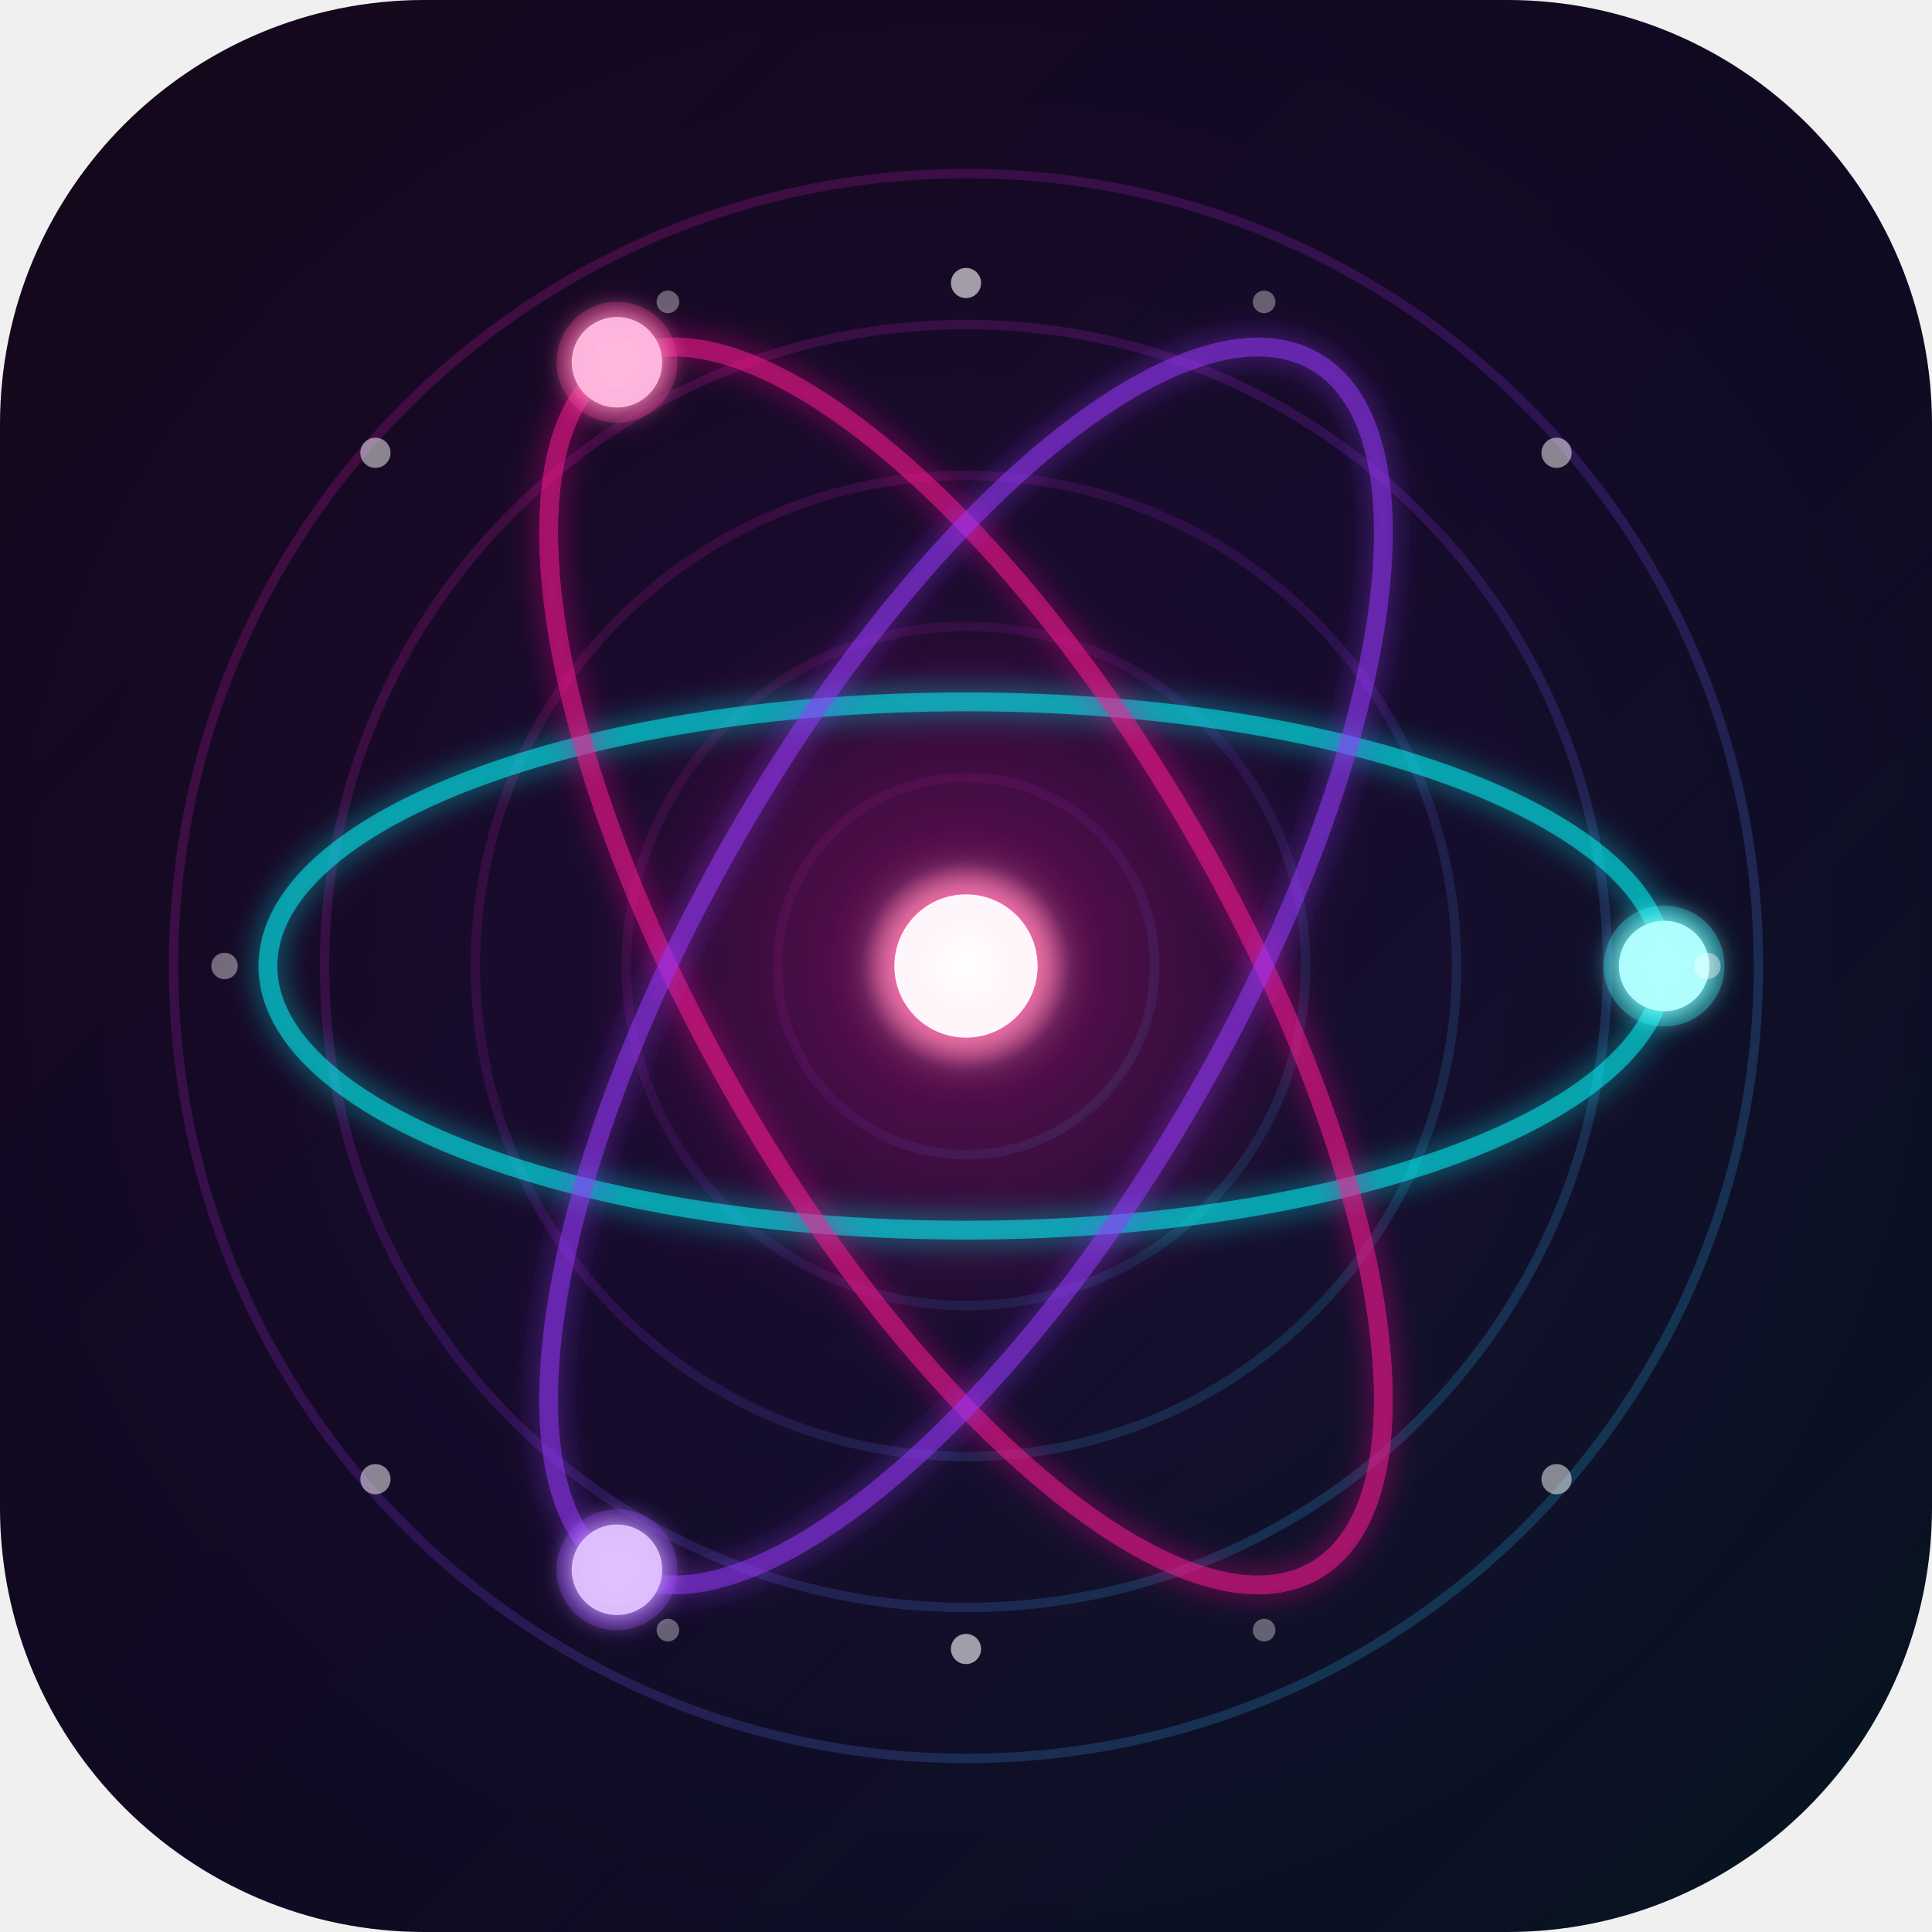
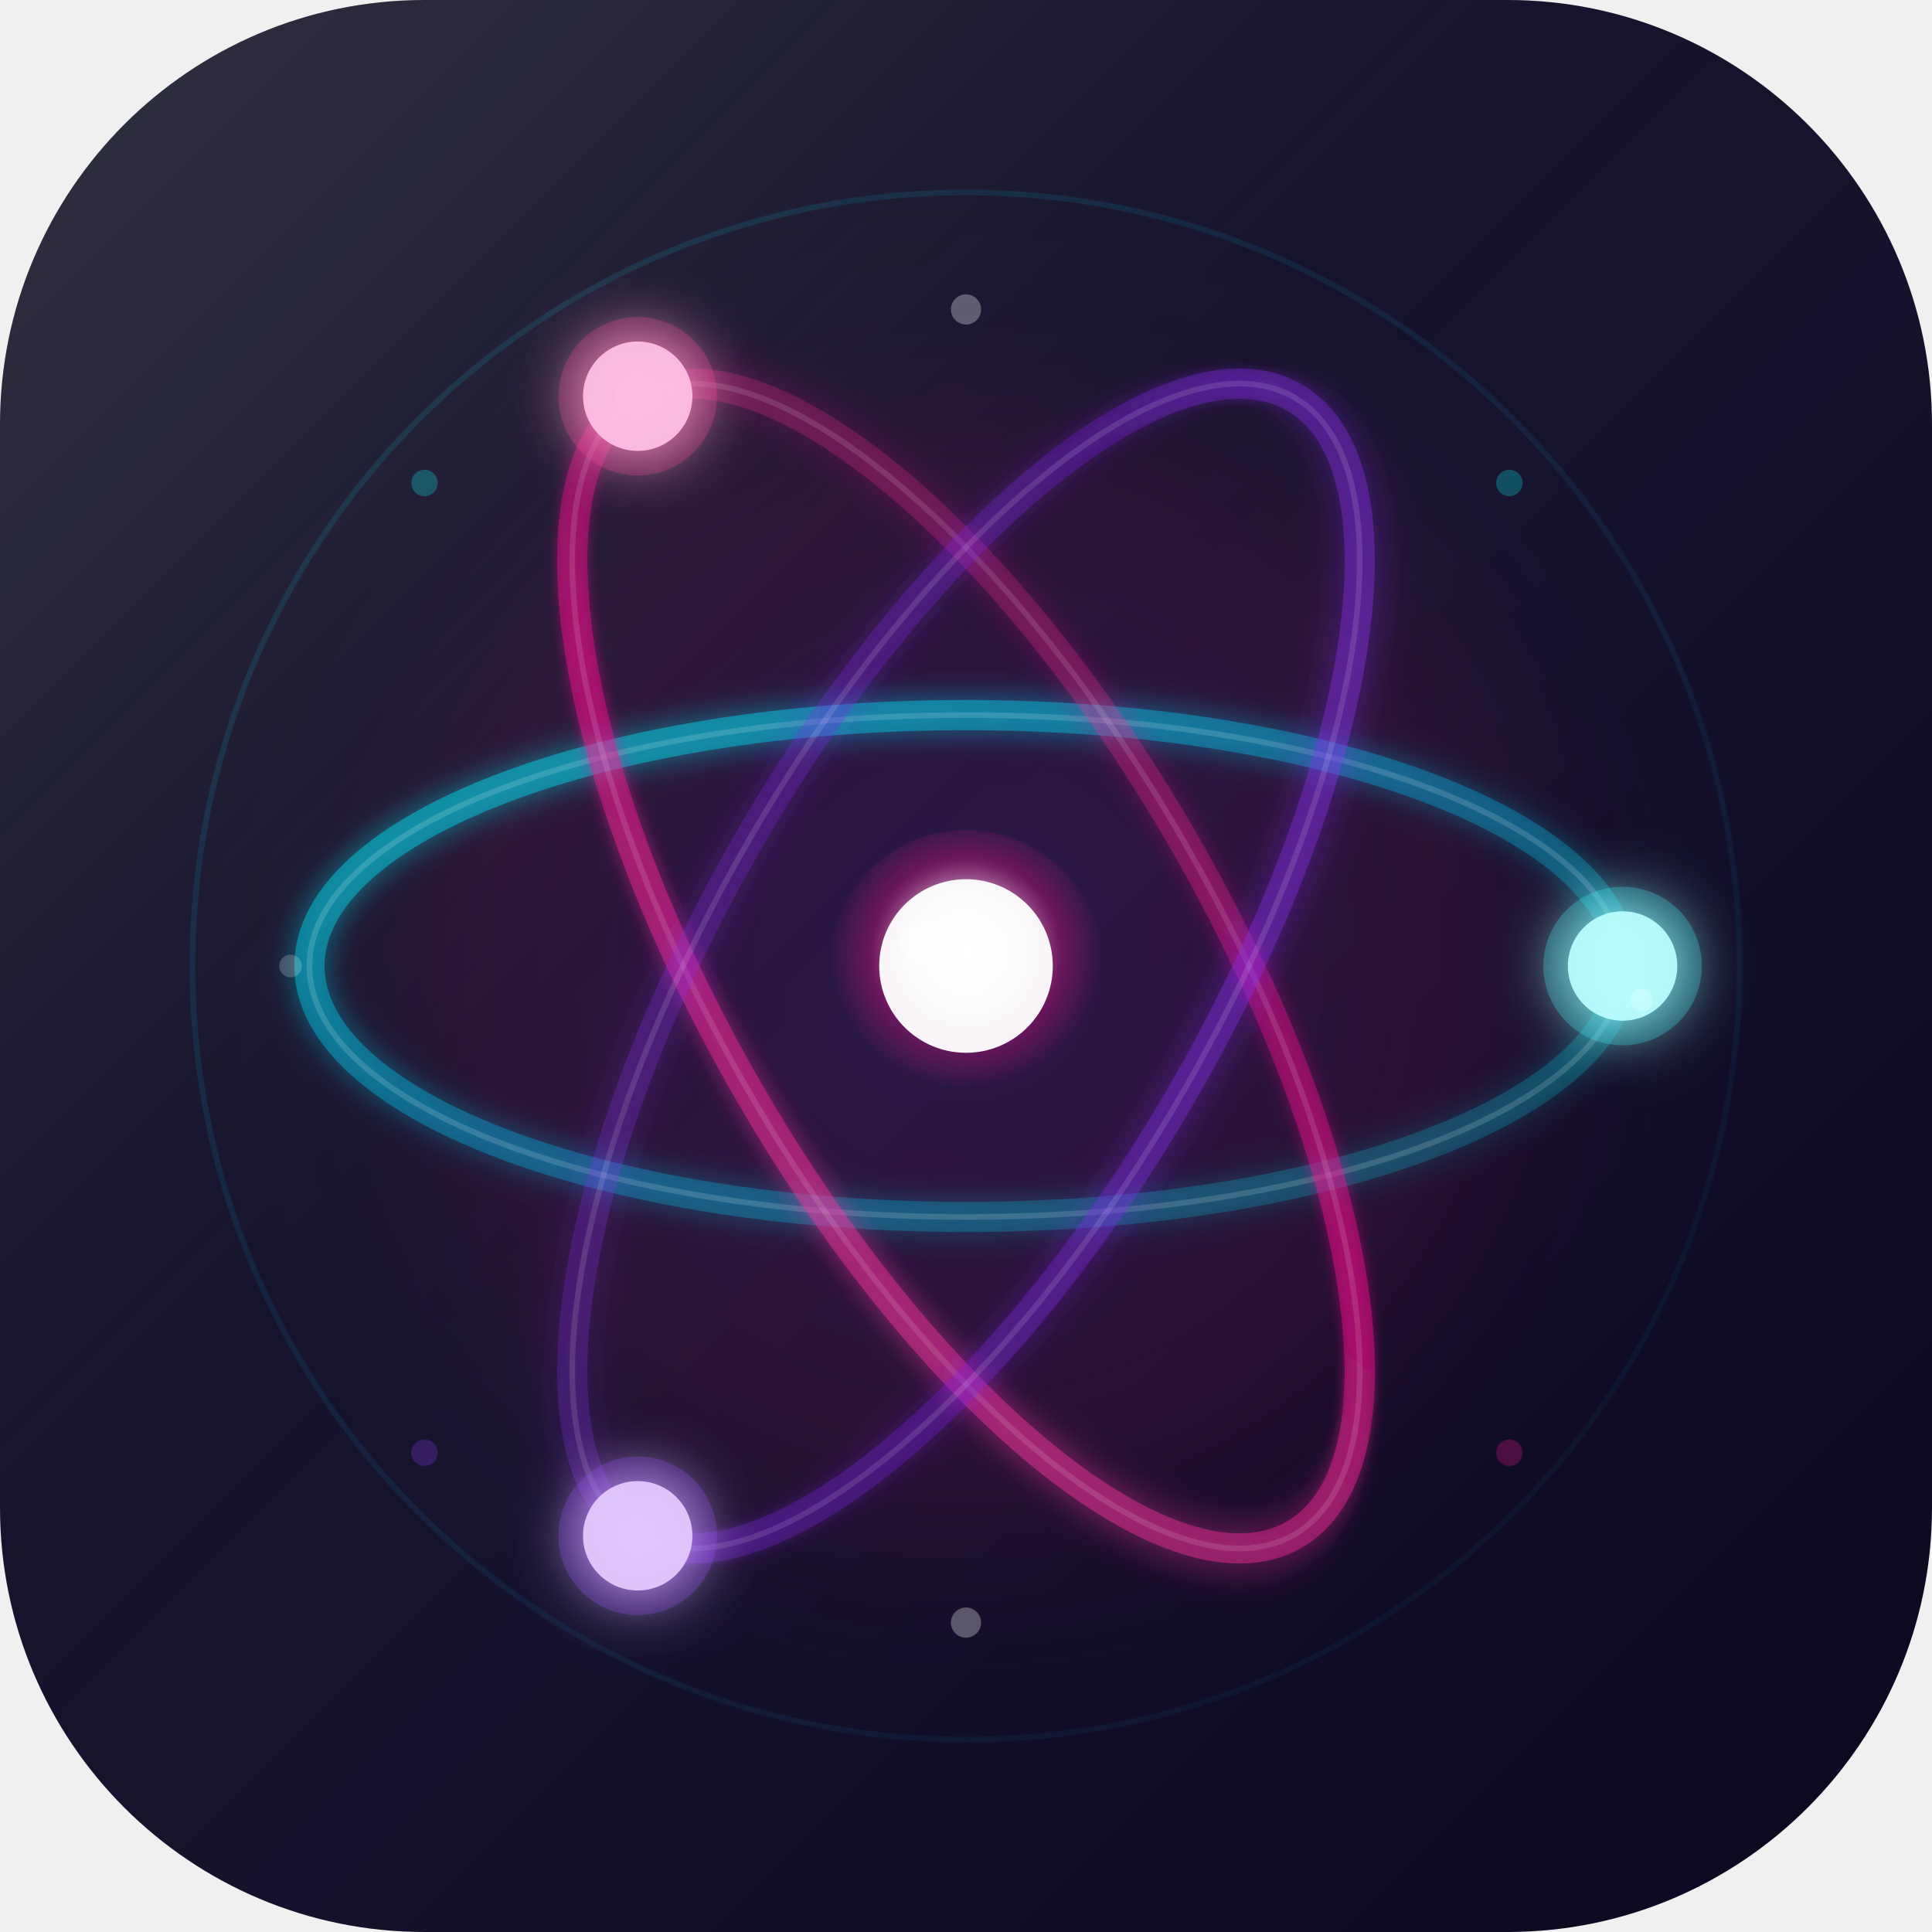
<svg xmlns="http://www.w3.org/2000/svg" viewBox="0 0 1024 1024">
  <defs>
-     <linearGradient id="brand-gradient" x1="0%" y1="0%" x2="100%" y2="100%">
-       <stop offset="0%" stop-color="#FF1494" />
-       <stop offset="50%" stop-color="#9933FF" />
-       <stop offset="100%" stop-color="#00FFFF" />
+     <linearGradient id="bg" x1="0%" y1="0%" x2="100%" y2="100%">
+       <stop offset="0%" stop-color="#0A0A1E" />
+       <stop offset="50%" stop-color="#12102A" />
+       <stop offset="100%" stop-color="#0D0820" />
    </linearGradient>
-     <radialGradient id="bg-gradient" cx="50%" cy="50%" r="70%">
-       <stop offset="0%" stop-color="#140A28" />
-       <stop offset="100%" stop-color="#050510" />
-     </radialGradient>
-     <radialGradient id="nucleus-glow" cx="50%" cy="50%" r="50%">
-       <stop offset="0%" stop-color="white" />
-       <stop offset="50%" stop-color="#FF1494" />
+     <linearGradient id="glass" x1="0%" y1="0%" x2="80%" y2="80%">
+       <stop offset="0%" stop-color="white" stop-opacity="0.16" />
+       <stop offset="50%" stop-color="white" stop-opacity="0.02" />
+       <stop offset="100%" stop-color="white" stop-opacity="0" />
+     </linearGradient>
+     <linearGradient id="oc" x1="0%" y1="0%" x2="100%" y2="100%">
+       <stop offset="0%" stop-color="#00FFFF" stop-opacity="0.8" />
+       <stop offset="50%" stop-color="#00CCFF" stop-opacity="0.5" />
+       <stop offset="100%" stop-color="#00FFFF" stop-opacity="0.2" />
+     </linearGradient>
+     <linearGradient id="op" x1="0%" y1="0%" x2="100%" y2="100%">
+       <stop offset="0%" stop-color="#FF1494" stop-opacity="0.2" />
+       <stop offset="50%" stop-color="#FF1494" stop-opacity="0.7" />
+       <stop offset="100%" stop-color="#FF44AA" stop-opacity="0.8" />
+     </linearGradient>
+     <linearGradient id="ov" x1="0%" y1="0%" x2="100%" y2="100%">
+       <stop offset="0%" stop-color="#9933FF" stop-opacity="0.7" />
+       <stop offset="50%" stop-color="#7722DD" stop-opacity="0.5" />
+       <stop offset="100%" stop-color="#9933FF" stop-opacity="0.3" />
+     </linearGradient>
+     <radialGradient id="nuc" cx="50%" cy="45%" r="50%">
+       <stop offset="0%" stop-color="white" stop-opacity="0.98" />
+       <stop offset="40%" stop-color="white" stop-opacity="0.7" />
+       <stop offset="70%" stop-color="#FF1494" stop-opacity="0.3" />
      <stop offset="100%" stop-color="#FF1494" stop-opacity="0" />
    </radialGradient>
-     <radialGradient id="pink-glow" cx="50%" cy="50%" r="50%">
-       <stop offset="0%" stop-color="#FF1494" stop-opacity="0.35" />
-       <stop offset="100%" stop-color="#FF1494" stop-opacity="0" />
+     <radialGradient id="amb" cx="50%" cy="50%" r="50%">
+       <stop offset="0%" stop-color="#9933FF" stop-opacity="0.15" />
+       <stop offset="60%" stop-color="#FF1494" stop-opacity="0.08" />
+       <stop offset="100%" stop-color="transparent" />
    </radialGradient>
-     <filter id="glow" x="-20%" y="-20%" width="140%" height="140%">
-       <feGaussianBlur stdDeviation="12" result="blur" />
+     <filter id="gb" x="-20%" y="-20%" width="140%" height="140%">
+       <feGaussianBlur stdDeviation="8" result="b" />
      <feMerge>
-         <feMergeNode in="blur" />
+         <feMergeNode in="b" />
        <feMergeNode in="SourceGraphic" />
      </feMerge>
    </filter>
-     <filter id="neon-glow" x="-30%" y="-30%" width="160%" height="160%">
-       <feGaussianBlur stdDeviation="8" result="blur" />
-       <feComposite in="SourceGraphic" in2="blur" operator="over" />
-     </filter>
-     <filter id="electron-glow" x="-50%" y="-50%" width="200%" height="200%">
-       <feGaussianBlur stdDeviation="6" result="blur" />
-       <feComposite in="SourceGraphic" in2="blur" operator="over" />
+     <filter id="eg" x="-50%" y="-50%" width="200%" height="200%">
+       <feGaussianBlur stdDeviation="16" result="g" />
+       <feMerge>
+         <feMergeNode in="g" />
+         <feMergeNode in="SourceGraphic" />
+       </feMerge>
    </filter>
  </defs>
-   <rect width="1024" height="1024" rx="225" fill="url(#bg-gradient)" />
-   <rect width="1024" height="1024" rx="225" fill="url(#brand-gradient)" opacity="0.06" />
-   <circle cx="512" cy="512" r="420" fill="none" stroke="url(#brand-gradient)" stroke-width="5" opacity="0.2" />
-   <circle cx="512" cy="512" r="340" fill="none" stroke="url(#brand-gradient)" stroke-width="5" opacity="0.18" />
-   <circle cx="512" cy="512" r="260" fill="none" stroke="url(#brand-gradient)" stroke-width="5" opacity="0.15" />
-   <circle cx="512" cy="512" r="180" fill="none" stroke="url(#brand-gradient)" stroke-width="5" opacity="0.12" />
-   <circle cx="512" cy="512" r="100" fill="none" stroke="url(#brand-gradient)" stroke-width="5" opacity="0.1" />
-   <circle cx="512" cy="512" r="200" fill="url(#pink-glow)" />
-   <g filter="url(#neon-glow)">
-     <ellipse cx="512" cy="512" rx="370" ry="140" fill="none" stroke="#00FFFF" stroke-width="10" opacity="0.5" />
+   <rect width="1024" height="1024" rx="225" fill="url(#bg)" />
+   <circle cx="512" cy="512" r="430" fill="url(#amb)" />
+   <rect width="1024" height="1024" rx="225" fill="url(#glass)" />
+   <circle cx="512" cy="512" r="410" fill="none" stroke="url(#oc)" stroke-width="3" opacity="0.15" />
+   <ellipse cx="512" cy="512" rx="348" ry="133" fill="none" stroke="url(#oc)" stroke-width="16" opacity="0.65" filter="url(#gb)" />
+   <ellipse cx="512" cy="512" rx="348" ry="133" fill="none" stroke="white" stroke-width="3" opacity="0.15" />
+   <ellipse cx="512" cy="512" rx="348" ry="133" fill="none" stroke="url(#op)" stroke-width="16" opacity="0.65" transform="rotate(60 512 512)" filter="url(#gb)" />
+   <ellipse cx="512" cy="512" rx="348" ry="133" fill="none" stroke="white" stroke-width="3" opacity="0.12" transform="rotate(60 512 512)" />
+   <ellipse cx="512" cy="512" rx="348" ry="133" fill="none" stroke="url(#ov)" stroke-width="16" opacity="0.65" transform="rotate(120 512 512)" filter="url(#gb)" />
+   <ellipse cx="512" cy="512" rx="348" ry="133" fill="none" stroke="white" stroke-width="3" opacity="0.12" transform="rotate(120 512 512)" />
+   <circle cx="512" cy="512" r="72" fill="url(#nuc)" />
+   <circle cx="512" cy="512" r="46" fill="white" opacity="0.95" />
+   <ellipse cx="497" cy="500" rx="20" ry="12" fill="white" opacity="0.45" />
+   <g filter="url(#eg)">
+     <circle cx="860" cy="512" r="29" fill="white" opacity="0.92" />
+     <circle cx="860" cy="512" r="42" fill="#00FFFF" opacity="0.25" />
+     <circle cx="338" cy="210" r="29" fill="white" opacity="0.92" />
+     <circle cx="338" cy="210" r="42" fill="#FF1494" opacity="0.25" />
+     <circle cx="338" cy="814" r="29" fill="white" opacity="0.92" />
+     <circle cx="338" cy="814" r="42" fill="#9933FF" opacity="0.25" />
  </g>
-   <g filter="url(#neon-glow)">
-     <ellipse cx="512" cy="512" rx="370" ry="140" fill="none" stroke="#FF1494" stroke-width="10" opacity="0.5" transform="rotate(60 512 512)" />
-   </g>
-   <g filter="url(#neon-glow)">
-     <ellipse cx="512" cy="512" rx="370" ry="140" fill="none" stroke="#9933FF" stroke-width="10" opacity="0.5" transform="rotate(120 512 512)" />
-   </g>
-   <g filter="url(#glow)">
-     <circle cx="512" cy="512" r="55" fill="url(#nucleus-glow)" />
-     <circle cx="512" cy="512" r="38" fill="white" opacity="0.95" />
-   </g>
-   <g filter="url(#electron-glow)">
-     <circle cx="882" cy="512" r="24" fill="white" opacity="0.95" />
-     <circle cx="882" cy="512" r="32" fill="#00FFFF" opacity="0.3" />
-   </g>
-   <g filter="url(#electron-glow)">
-     <circle cx="327" cy="192" r="24" fill="white" opacity="0.95" />
-     <circle cx="327" cy="192" r="32" fill="#FF1494" opacity="0.3" />
-   </g>
-   <g filter="url(#electron-glow)">
-     <circle cx="327" cy="832" r="24" fill="white" opacity="0.95" />
-     <circle cx="327" cy="832" r="32" fill="#9933FF" opacity="0.3" />
-   </g>
-   <circle cx="512" cy="150" r="8" fill="white" opacity="0.6" />
-   <circle cx="825" cy="240" r="8" fill="white" opacity="0.5" />
-   <circle cx="905" cy="512" r="7" fill="white" opacity="0.4" />
-   <circle cx="825" cy="784" r="8" fill="white" opacity="0.5" />
-   <circle cx="512" cy="874" r="8" fill="white" opacity="0.6" />
-   <circle cx="199" cy="784" r="8" fill="white" opacity="0.5" />
-   <circle cx="119" cy="512" r="7" fill="white" opacity="0.4" />
-   <circle cx="199" cy="240" r="8" fill="white" opacity="0.5" />
-   <circle cx="670" cy="160" r="6" fill="white" opacity="0.35" />
-   <circle cx="354" cy="160" r="6" fill="white" opacity="0.35" />
-   <circle cx="670" cy="864" r="6" fill="white" opacity="0.35" />
-   <circle cx="354" cy="864" r="6" fill="white" opacity="0.35" />
+   <circle cx="512" cy="164" r="8" fill="white" opacity="0.3" />
+   <circle cx="800" cy="256" r="7" fill="#00FFFF" opacity="0.25" />
+   <circle cx="870" cy="530" r="6" fill="white" opacity="0.2" />
+   <circle cx="800" cy="770" r="7" fill="#FF1494" opacity="0.25" />
+   <circle cx="512" cy="860" r="8" fill="white" opacity="0.3" />
+   <circle cx="225" cy="770" r="7" fill="#9933FF" opacity="0.25" />
+   <circle cx="154" cy="512" r="6" fill="white" opacity="0.2" />
+   <circle cx="225" cy="256" r="7" fill="#00FFFF" opacity="0.25" />
</svg>
